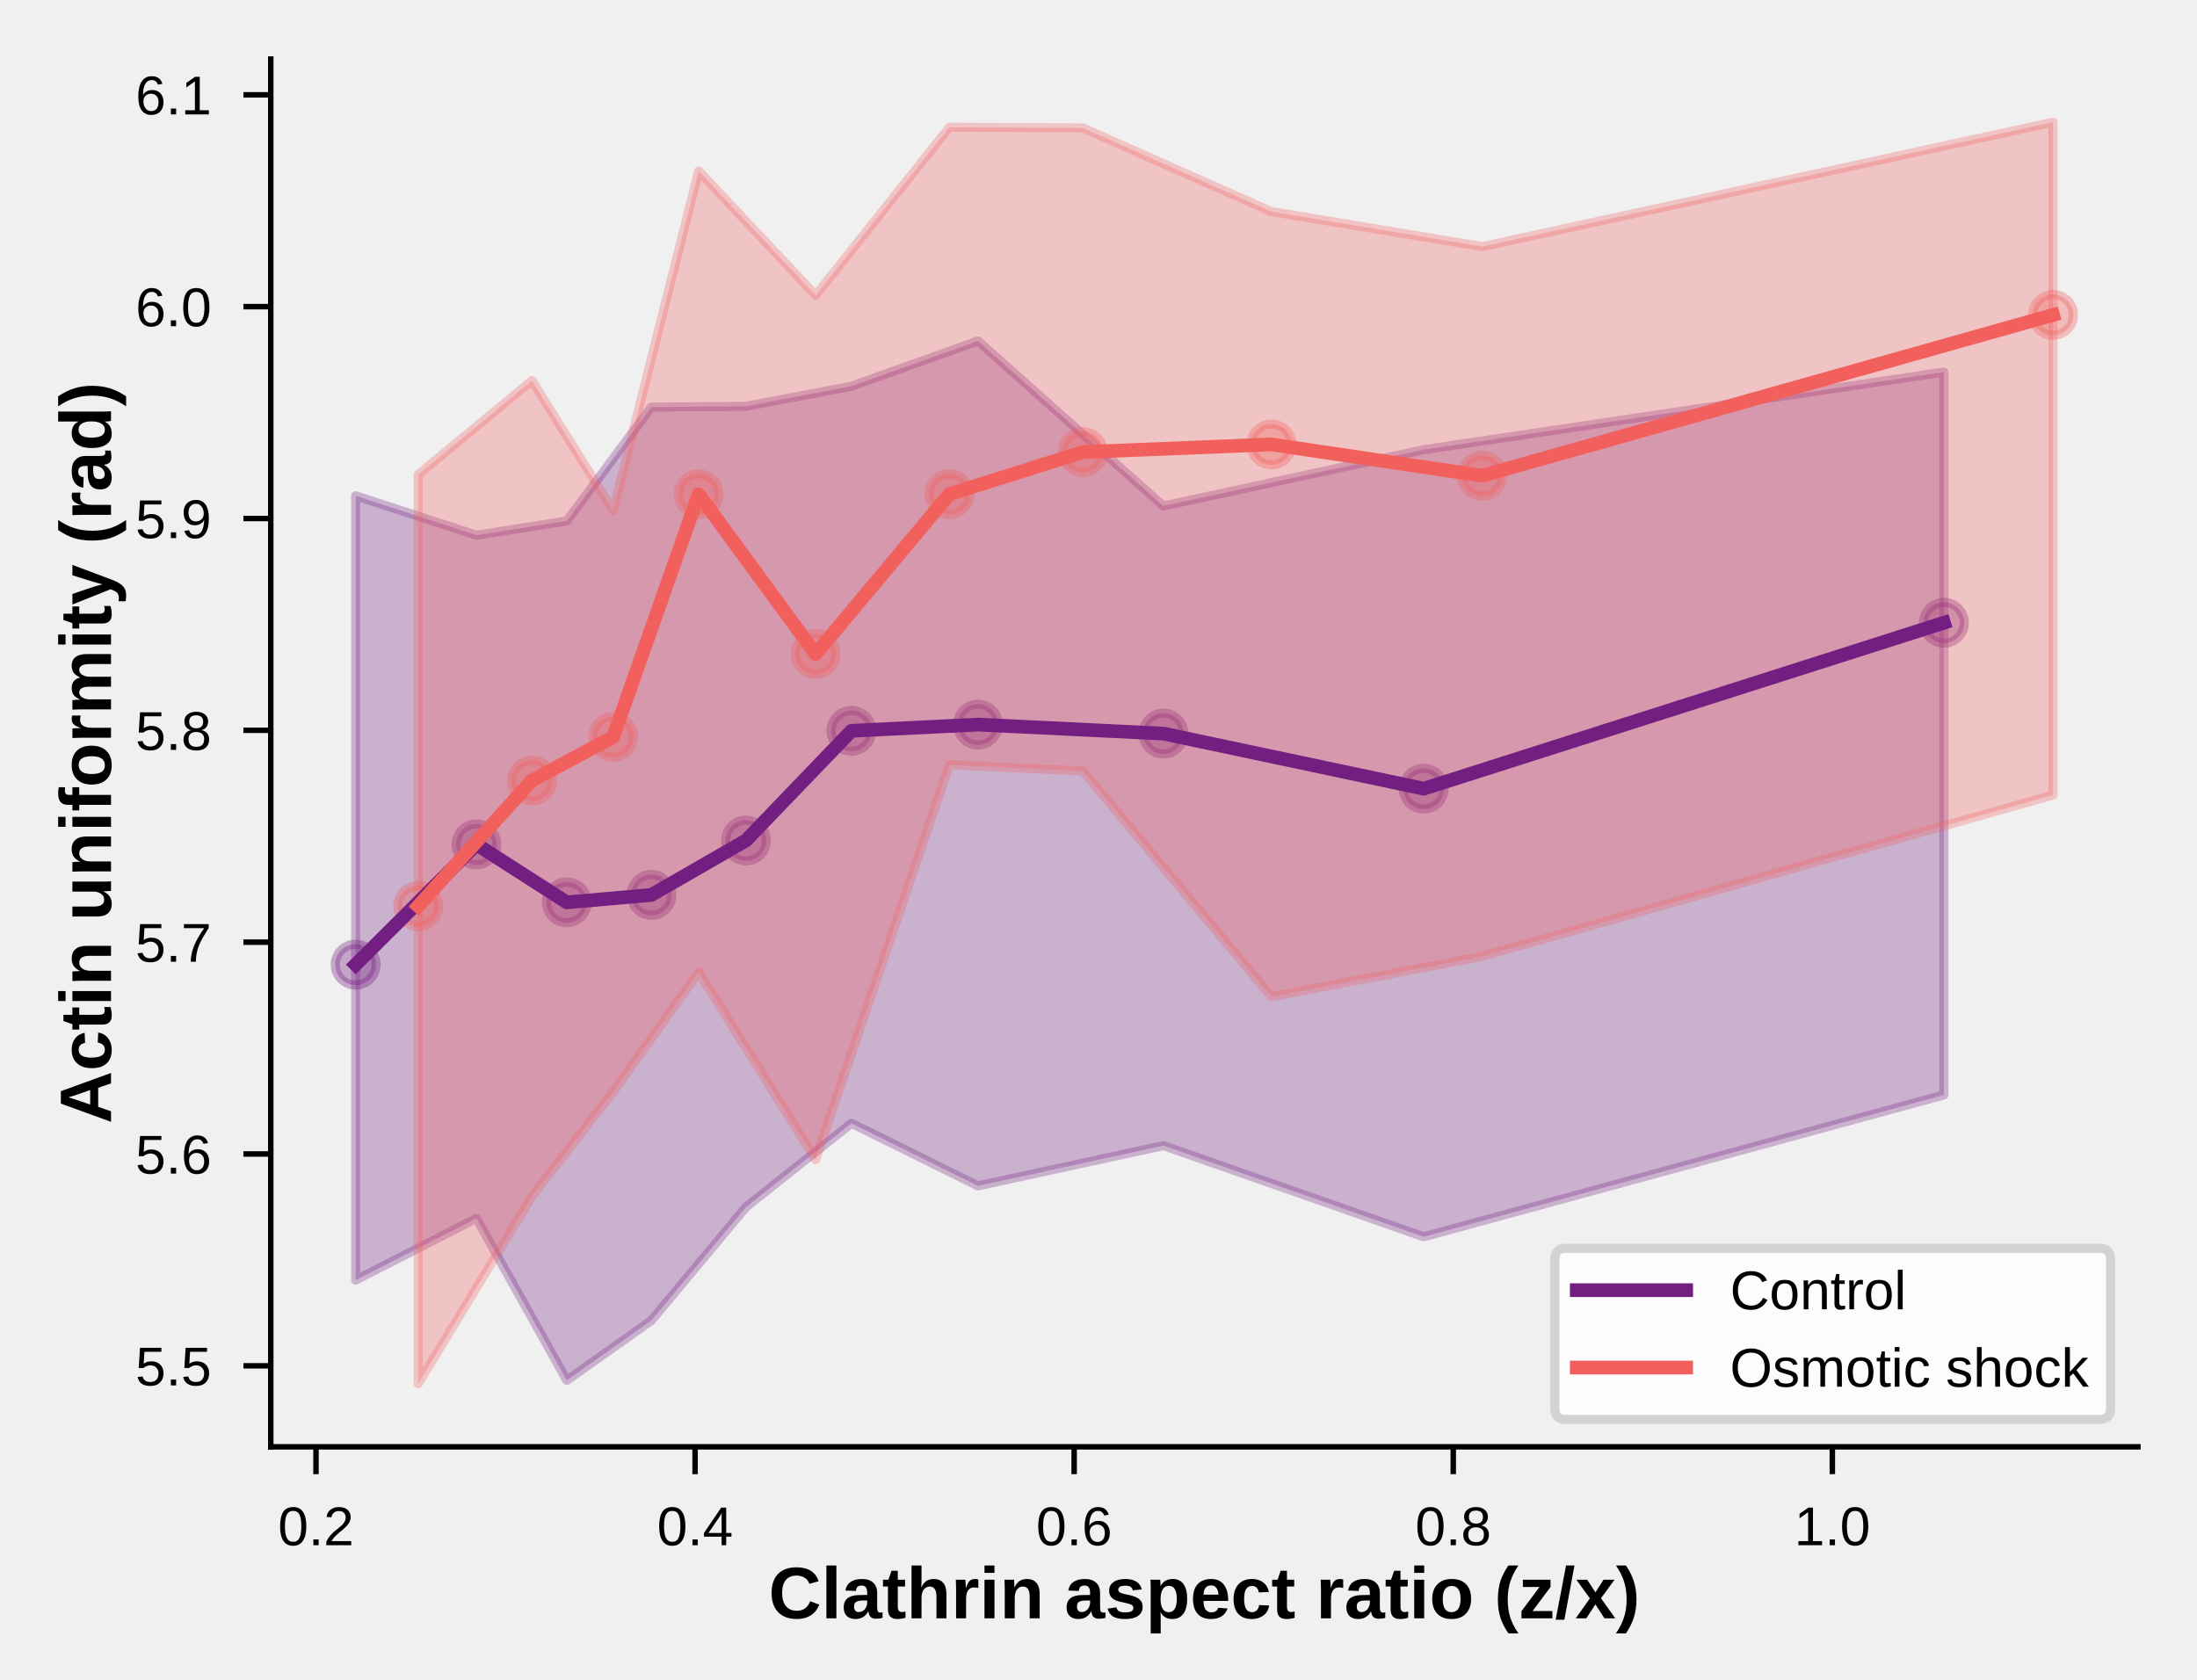
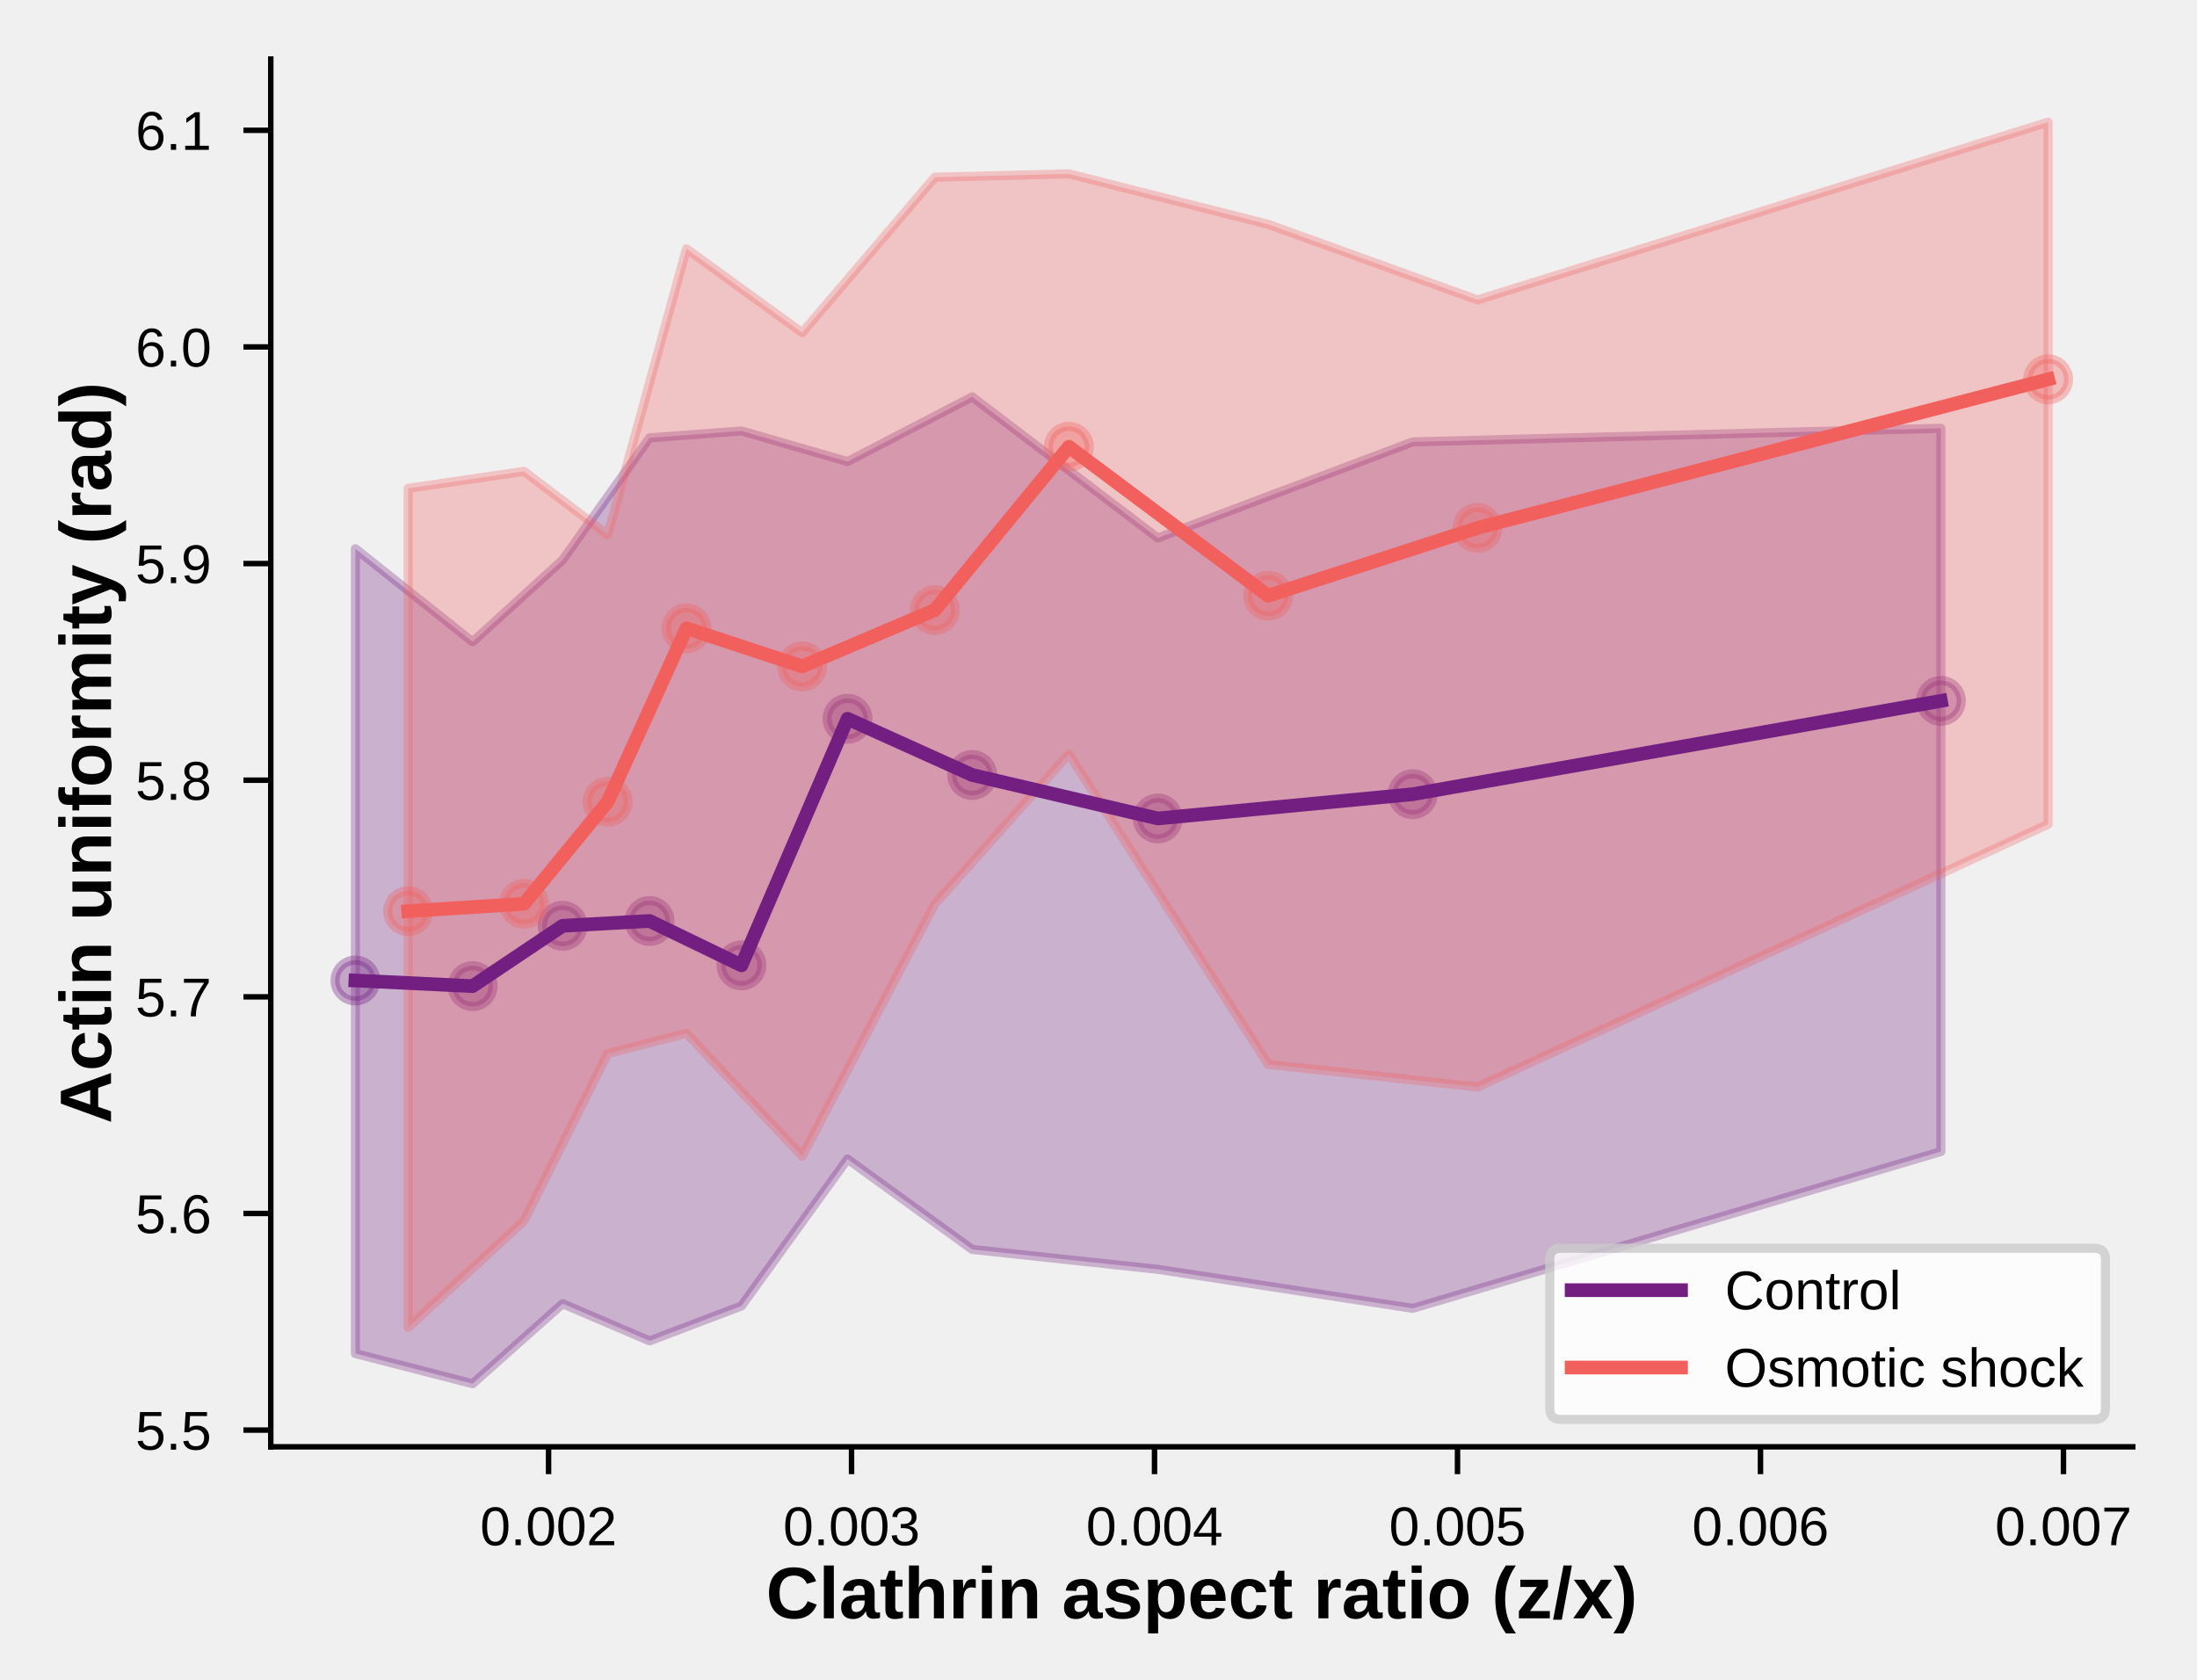
<svg xmlns="http://www.w3.org/2000/svg" xmlns:xlink="http://www.w3.org/1999/xlink" width="240.945pt" height="184.252pt" viewBox="0 0 240.945 184.252" version="1.1">
  <defs>
    <style type="text/css">*{stroke-linejoin: round; stroke-linecap: butt}</style>
  </defs>
  <g id="figure_1">
    <g id="patch_1">
      <path d="M 0 184.252  L 240.945 184.252  L 240.945 0  L 0 0  L 0 184.252  z " style="fill: none" />
    </g>
    <g id="axes_1">
      <g id="patch_2">
-         <path d="M 29.696 158.696  L 234.465 158.696  L 234.465 6.48  L 29.696 6.48  L 29.696 158.696  z " style="fill: none" />
+         <path d="M 29.696 158.696  L 233.902 158.696  L 233.902 6.48  L 29.696 6.48  L 29.696 158.696  z " style="fill: none" />
      </g>
      <g id="FillBetweenPolyCollection_1">
        <defs>
-           <path id="m8820346adb" d="M 39.004 -129.875  L 39.004 -43.839  L 52.248 -50.611  L 62.162 -32.842  L 71.439 -39.412  L 81.807 -51.845  L 93.38 -61.043  L 107.256 -54.177  L 127.59 -58.592  L 156.139 -48.592  L 213.188 -64.152  L 213.188 -143.443  L 213.188 -143.443  L 156.139 -134.932  L 127.59 -128.754  L 107.256 -146.853  L 93.38 -141.89  L 81.807 -139.688  L 71.439 -139.601  L 62.162 -127.11  L 52.248 -125.55  L 39.004 -129.875  z " style="stroke: #721f81; stroke-opacity: 0.3" />
-         </defs>
-         <g clip-path="url(#p56d52e3027)">
-           <use xlink:href="#m8820346adb" x="0" y="184.252" style="fill: #721f81; fill-opacity: 0.3; stroke: #721f81; stroke-opacity: 0.3" />
+           <path id="me856494985" d="M 38.978 -124.065  L 38.978 -35.784  L 51.828 -32.475  L 61.705 -41.25  L 71.24 -37.175  L 81.316 -41.004  L 92.949 -57.115  L 106.622 -47.204  L 126.976 -45.023  L 154.939 -40.74  L 212.858 -57.941  L 212.858 -137.277  L 212.858 -137.277  L 154.939 -135.782  L 126.976 -125.246  L 106.622 -140.723  L 92.949 -133.626  L 81.316 -136.984  L 71.24 -136.225  L 61.705 -122.839  L 51.828 -113.855  L 38.978 -124.065  z " style="stroke: #721f81; stroke-opacity: 0.3" />
+         </defs>
+         <g clip-path="url(#p6e3779c408)">
+           <use xlink:href="#me856494985" x="0" y="184.252" style="fill: #721f81; fill-opacity: 0.3; stroke: #721f81; stroke-opacity: 0.3" />
        </g>
      </g>
      <g id="PathCollection_1">
        <defs>
-           <path id="mcd6e33d5b0" d="M 0 2.236  C 0.593 2.236 1.162 2 1.581 1.581  C 2 1.162 2.236 0.593 2.236 0  C 2.236 -0.593 2 -1.162 1.581 -1.581  C 1.162 -2 0.593 -2.236 0 -2.236  C -0.593 -2.236 -1.162 -2 -1.581 -1.581  C -2 -1.162 -2.236 -0.593 -2.236 0  C -2.236 0.593 -2 1.162 -1.581 1.581  C -1.162 2 -0.593 2.236 0 2.236  z " style="stroke: #721f81; stroke-opacity: 0.35" />
-         </defs>
-         <g clip-path="url(#p56d52e3027)">
-           <use xlink:href="#mcd6e33d5b0" x="39.004" y="105.809" style="fill: #721f81; fill-opacity: 0.35; stroke: #721f81; stroke-opacity: 0.35" />
-           <use xlink:href="#mcd6e33d5b0" x="52.248" y="92.619" style="fill: #721f81; fill-opacity: 0.35; stroke: #721f81; stroke-opacity: 0.35" />
-           <use xlink:href="#mcd6e33d5b0" x="62.162" y="98.977" style="fill: #721f81; fill-opacity: 0.35; stroke: #721f81; stroke-opacity: 0.35" />
-           <use xlink:href="#mcd6e33d5b0" x="71.439" y="98.162" style="fill: #721f81; fill-opacity: 0.35; stroke: #721f81; stroke-opacity: 0.35" />
-           <use xlink:href="#mcd6e33d5b0" x="81.807" y="92.194" style="fill: #721f81; fill-opacity: 0.35; stroke: #721f81; stroke-opacity: 0.35" />
-           <use xlink:href="#mcd6e33d5b0" x="93.38" y="80.157" style="fill: #721f81; fill-opacity: 0.35; stroke: #721f81; stroke-opacity: 0.35" />
-           <use xlink:href="#mcd6e33d5b0" x="107.256" y="79.478" style="fill: #721f81; fill-opacity: 0.35; stroke: #721f81; stroke-opacity: 0.35" />
-           <use xlink:href="#mcd6e33d5b0" x="127.59" y="80.463" style="fill: #721f81; fill-opacity: 0.35; stroke: #721f81; stroke-opacity: 0.35" />
-           <use xlink:href="#mcd6e33d5b0" x="156.139" y="86.511" style="fill: #721f81; fill-opacity: 0.35; stroke: #721f81; stroke-opacity: 0.35" />
-           <use xlink:href="#mcd6e33d5b0" x="213.188" y="68.309" style="fill: #721f81; fill-opacity: 0.35; stroke: #721f81; stroke-opacity: 0.35" />
+           <path id="m14d1aa0bd7" d="M 0 2.236  C 0.593 2.236 1.162 2 1.581 1.581  C 2 1.162 2.236 0.593 2.236 0  C 2.236 -0.593 2 -1.162 1.581 -1.581  C 1.162 -2 0.593 -2.236 0 -2.236  C -0.593 -2.236 -1.162 -2 -1.581 -1.581  C -2 -1.162 -2.236 -0.593 -2.236 0  C -2.236 0.593 -2 1.162 -1.581 1.581  C -1.162 2 -0.593 2.236 0 2.236  z " style="stroke: #721f81; stroke-opacity: 0.35" />
+         </defs>
+         <g clip-path="url(#p6e3779c408)">
+           <use xlink:href="#m14d1aa0bd7" x="38.978" y="107.549" style="fill: #721f81; fill-opacity: 0.35; stroke: #721f81; stroke-opacity: 0.35" />
+           <use xlink:href="#m14d1aa0bd7" x="51.828" y="108.166" style="fill: #721f81; fill-opacity: 0.35; stroke: #721f81; stroke-opacity: 0.35" />
+           <use xlink:href="#m14d1aa0bd7" x="61.705" y="101.548" style="fill: #721f81; fill-opacity: 0.35; stroke: #721f81; stroke-opacity: 0.35" />
+           <use xlink:href="#m14d1aa0bd7" x="71.24" y="101.017" style="fill: #721f81; fill-opacity: 0.35; stroke: #721f81; stroke-opacity: 0.35" />
+           <use xlink:href="#m14d1aa0bd7" x="81.316" y="105.885" style="fill: #721f81; fill-opacity: 0.35; stroke: #721f81; stroke-opacity: 0.35" />
+           <use xlink:href="#m14d1aa0bd7" x="92.949" y="78.841" style="fill: #721f81; fill-opacity: 0.35; stroke: #721f81; stroke-opacity: 0.35" />
+           <use xlink:href="#m14d1aa0bd7" x="106.622" y="85.008" style="fill: #721f81; fill-opacity: 0.35; stroke: #721f81; stroke-opacity: 0.35" />
+           <use xlink:href="#m14d1aa0bd7" x="126.976" y="89.775" style="fill: #721f81; fill-opacity: 0.35; stroke: #721f81; stroke-opacity: 0.35" />
+           <use xlink:href="#m14d1aa0bd7" x="154.939" y="87.114" style="fill: #721f81; fill-opacity: 0.35; stroke: #721f81; stroke-opacity: 0.35" />
+           <use xlink:href="#m14d1aa0bd7" x="212.858" y="76.879" style="fill: #721f81; fill-opacity: 0.35; stroke: #721f81; stroke-opacity: 0.35" />
        </g>
      </g>
      <g id="FillBetweenPolyCollection_2">
        <defs>
-           <path id="m6e8b579d0c" d="M 45.861 -132.197  L 45.861 -32.475  L 58.34 -53.026  L 67.246 -64.478  L 76.625 -77.607  L 89.452 -57.049  L 104.122 -100.363  L 118.76 -99.674  L 139.439 -74.922  L 162.546 -79.353  L 225.157 -97.048  L 225.157 -170.853  L 225.157 -170.853  L 162.546 -157.201  L 139.439 -161.041  L 118.76 -170.222  L 104.122 -170.296  L 89.452 -151.867  L 76.625 -165.498  L 67.246 -128.273  L 58.34 -142.504  L 45.861 -132.197  z " style="stroke: #f1605d; stroke-opacity: 0.3" />
-         </defs>
-         <g clip-path="url(#p56d52e3027)">
-           <use xlink:href="#m6e8b579d0c" x="0" y="184.252" style="fill: #f1605d; fill-opacity: 0.3; stroke: #f1605d; stroke-opacity: 0.3" />
+           <path id="mc12c86ed03" d="M 44.767 -130.687  L 44.767 -38.645  L 57.47 -50.334  L 66.645 -68.682  L 75.288 -70.907  L 87.972 -57.433  L 102.526 -85.087  L 117.221 -101.529  L 139.083 -67.504  L 162.043 -65.017  L 224.62 -93.842  L 224.62 -170.853  L 224.62 -170.853  L 162.043 -151.359  L 139.083 -159.647  L 117.221 -165.187  L 102.526 -164.815  L 87.972 -147.762  L 75.288 -156.963  L 66.645 -125.599  L 57.47 -132.554  L 44.767 -130.687  z " style="stroke: #f1605d; stroke-opacity: 0.3" />
+         </defs>
+         <g clip-path="url(#p6e3779c408)">
+           <use xlink:href="#mc12c86ed03" x="0" y="184.252" style="fill: #f1605d; fill-opacity: 0.3; stroke: #f1605d; stroke-opacity: 0.3" />
        </g>
      </g>
      <g id="PathCollection_2">
        <defs>
-           <path id="m9f9312d04d" d="M 0 2.236  C 0.593 2.236 1.162 2 1.581 1.581  C 2 1.162 2.236 0.593 2.236 0  C 2.236 -0.593 2 -1.162 1.581 -1.581  C 1.162 -2 0.593 -2.236 0 -2.236  C -0.593 -2.236 -1.162 -2 -1.581 -1.581  C -2 -1.162 -2.236 -0.593 -2.236 0  C -2.236 0.593 -2 1.162 -1.581 1.581  C -1.162 2 -0.593 2.236 0 2.236  z " style="stroke: #f1605d; stroke-opacity: 0.35" />
-         </defs>
-         <g clip-path="url(#p56d52e3027)">
-           <use xlink:href="#m9f9312d04d" x="45.861" y="99.387" style="fill: #f1605d; fill-opacity: 0.35; stroke: #f1605d; stroke-opacity: 0.35" />
-           <use xlink:href="#m9f9312d04d" x="58.34" y="85.611" style="fill: #f1605d; fill-opacity: 0.35; stroke: #f1605d; stroke-opacity: 0.35" />
-           <use xlink:href="#m9f9312d04d" x="67.246" y="80.83" style="fill: #f1605d; fill-opacity: 0.35; stroke: #f1605d; stroke-opacity: 0.35" />
-           <use xlink:href="#m9f9312d04d" x="76.625" y="54.22" style="fill: #f1605d; fill-opacity: 0.35; stroke: #f1605d; stroke-opacity: 0.35" />
-           <use xlink:href="#m9f9312d04d" x="89.452" y="71.735" style="fill: #f1605d; fill-opacity: 0.35; stroke: #f1605d; stroke-opacity: 0.35" />
-           <use xlink:href="#m9f9312d04d" x="104.122" y="54.202" style="fill: #f1605d; fill-opacity: 0.35; stroke: #f1605d; stroke-opacity: 0.35" />
-           <use xlink:href="#m9f9312d04d" x="118.76" y="49.584" style="fill: #f1605d; fill-opacity: 0.35; stroke: #f1605d; stroke-opacity: 0.35" />
-           <use xlink:href="#m9f9312d04d" x="139.439" y="48.749" style="fill: #f1605d; fill-opacity: 0.35; stroke: #f1605d; stroke-opacity: 0.35" />
-           <use xlink:href="#m9f9312d04d" x="162.546" y="52.177" style="fill: #f1605d; fill-opacity: 0.35; stroke: #f1605d; stroke-opacity: 0.35" />
-           <use xlink:href="#m9f9312d04d" x="225.157" y="34.543" style="fill: #f1605d; fill-opacity: 0.35; stroke: #f1605d; stroke-opacity: 0.35" />
+           <path id="mc94312bc4f" d="M 0 2.236  C 0.593 2.236 1.162 2 1.581 1.581  C 2 1.162 2.236 0.593 2.236 0  C 2.236 -0.593 2 -1.162 1.581 -1.581  C 1.162 -2 0.593 -2.236 0 -2.236  C -0.593 -2.236 -1.162 -2 -1.581 -1.581  C -2 -1.162 -2.236 -0.593 -2.236 0  C -2.236 0.593 -2 1.162 -1.581 1.581  C -1.162 2 -0.593 2.236 0 2.236  z " style="stroke: #f1605d; stroke-opacity: 0.35" />
+         </defs>
+         <g clip-path="url(#p6e3779c408)">
+           <use xlink:href="#mc94312bc4f" x="44.767" y="99.944" style="fill: #f1605d; fill-opacity: 0.35; stroke: #f1605d; stroke-opacity: 0.35" />
+           <use xlink:href="#mc94312bc4f" x="57.47" y="99.131" style="fill: #f1605d; fill-opacity: 0.35; stroke: #f1605d; stroke-opacity: 0.35" />
+           <use xlink:href="#mc94312bc4f" x="66.645" y="87.942" style="fill: #f1605d; fill-opacity: 0.35; stroke: #f1605d; stroke-opacity: 0.35" />
+           <use xlink:href="#mc94312bc4f" x="75.288" y="68.916" style="fill: #f1605d; fill-opacity: 0.35; stroke: #f1605d; stroke-opacity: 0.35" />
+           <use xlink:href="#mc94312bc4f" x="87.972" y="73.094" style="fill: #f1605d; fill-opacity: 0.35; stroke: #f1605d; stroke-opacity: 0.35" />
+           <use xlink:href="#mc94312bc4f" x="102.526" y="66.915" style="fill: #f1605d; fill-opacity: 0.35; stroke: #f1605d; stroke-opacity: 0.35" />
+           <use xlink:href="#mc94312bc4f" x="117.221" y="49.006" style="fill: #f1605d; fill-opacity: 0.35; stroke: #f1605d; stroke-opacity: 0.35" />
+           <use xlink:href="#mc94312bc4f" x="139.083" y="65.344" style="fill: #f1605d; fill-opacity: 0.35; stroke: #f1605d; stroke-opacity: 0.35" />
+           <use xlink:href="#mc94312bc4f" x="162.043" y="57.905" style="fill: #f1605d; fill-opacity: 0.35; stroke: #f1605d; stroke-opacity: 0.35" />
+           <use xlink:href="#mc94312bc4f" x="224.62" y="41.608" style="fill: #f1605d; fill-opacity: 0.35; stroke: #f1605d; stroke-opacity: 0.35" />
        </g>
      </g>
      <g id="matplotlib.axis_1">
        <g id="xtick_1">
          <g id="line2d_1">
            <defs>
-               <path id="mdc5306c0f3" d="M 0 0  L 0 3  " style="stroke: #000000; stroke-width: 0.6" />
+               <path id="m8b50550dca" d="M 0 0  L 0 3  " style="stroke: #000000; stroke-width: 0.6" />
            </defs>
            <g>
-               <use xlink:href="#mdc5306c0f3" x="34.655" y="158.696" style="stroke: #000000; stroke-width: 0.6" />
+               <use xlink:href="#m8b50550dca" x="60.161" y="158.696" style="stroke: #000000; stroke-width: 0.6" />
            </g>
          </g>
          <g id="text_1">
-             <text style="font-size: 6px; font-family: 'Arial'; text-anchor: middle" x="34.655" y="169.49" transform="rotate(-0 34.65469 169.4904)">0.2</text>
+             <text style="font-size: 6px; font-family: 'Arial'; text-anchor: middle" x="60.161" y="169.49" transform="rotate(-0 60.16104 169.4904)">0.002</text>
          </g>
        </g>
        <g id="xtick_2">
          <g id="line2d_2">
            <g>
-               <use xlink:href="#mdc5306c0f3" x="76.229" y="158.696" style="stroke: #000000; stroke-width: 0.6" />
+               <use xlink:href="#m8b50550dca" x="93.389" y="158.696" style="stroke: #000000; stroke-width: 0.6" />
            </g>
          </g>
          <g id="text_2">
-             <text style="font-size: 6px; font-family: 'Arial'; text-anchor: middle" x="76.229" y="169.49" transform="rotate(-0 76.22904 169.4904)">0.4</text>
+             <text style="font-size: 6px; font-family: 'Arial'; text-anchor: middle" x="93.389" y="169.49" transform="rotate(-0 93.38871 169.4904)">0.003</text>
          </g>
        </g>
        <g id="xtick_3">
          <g id="line2d_3">
            <g>
-               <use xlink:href="#mdc5306c0f3" x="117.803" y="158.696" style="stroke: #000000; stroke-width: 0.6" />
+               <use xlink:href="#m8b50550dca" x="126.616" y="158.696" style="stroke: #000000; stroke-width: 0.6" />
            </g>
          </g>
          <g id="text_3">
-             <text style="font-size: 6px; font-family: 'Arial'; text-anchor: middle" x="117.803" y="169.49" transform="rotate(-0 117.8034 169.4904)">0.6</text>
+             <text style="font-size: 6px; font-family: 'Arial'; text-anchor: middle" x="126.616" y="169.49" transform="rotate(-0 126.6164 169.4904)">0.004</text>
          </g>
        </g>
        <g id="xtick_4">
          <g id="line2d_4">
            <g>
-               <use xlink:href="#mdc5306c0f3" x="159.378" y="158.696" style="stroke: #000000; stroke-width: 0.6" />
+               <use xlink:href="#m8b50550dca" x="159.844" y="158.696" style="stroke: #000000; stroke-width: 0.6" />
            </g>
          </g>
          <g id="text_4">
-             <text style="font-size: 6px; font-family: 'Arial'; text-anchor: middle" x="159.378" y="169.49" transform="rotate(-0 159.3777 169.4904)">0.8</text>
+             <text style="font-size: 6px; font-family: 'Arial'; text-anchor: middle" x="159.844" y="169.49" transform="rotate(-0 159.8441 169.4904)">0.005</text>
          </g>
        </g>
        <g id="xtick_5">
          <g id="line2d_5">
            <g>
-               <use xlink:href="#mdc5306c0f3" x="200.952" y="158.696" style="stroke: #000000; stroke-width: 0.6" />
+               <use xlink:href="#m8b50550dca" x="193.072" y="158.696" style="stroke: #000000; stroke-width: 0.6" />
            </g>
          </g>
          <g id="text_5">
-             <text style="font-size: 6px; font-family: 'Arial'; text-anchor: middle" x="200.952" y="169.49" transform="rotate(-0 200.9521 169.4904)">1.0</text>
-           </g>
-         </g>
-         <g id="text_6">
-           <text style="font-weight: 700; font-size: 8px; font-family: 'Arial'; text-anchor: middle" x="132.081" y="177.507" transform="rotate(-0 132.0806 177.5067)">Clathrin aspect ratio (z/x)</text>
+             <text style="font-size: 6px; font-family: 'Arial'; text-anchor: middle" x="193.072" y="169.49" transform="rotate(-0 193.0717 169.4904)">0.006</text>
+           </g>
+         </g>
+         <g id="xtick_6">
+           <g id="line2d_6">
+             <g>
+               <use xlink:href="#m8b50550dca" x="226.299" y="158.696" style="stroke: #000000; stroke-width: 0.6" />
+             </g>
+           </g>
+           <g id="text_6">
+             <text style="font-size: 6px; font-family: 'Arial'; text-anchor: middle" x="226.299" y="169.49" transform="rotate(-0 226.2994 169.4904)">0.007</text>
+           </g>
+         </g>
+         <g id="text_7">
+           <text style="font-weight: 700; font-size: 8px; font-family: 'Arial'; text-anchor: middle" x="131.799" y="177.507" transform="rotate(-0 131.7989 177.5067)">Clathrin aspect ratio (z/x)</text>
        </g>
      </g>
      <g id="matplotlib.axis_2">
        <g id="ytick_1">
-           <g id="line2d_6">
+           <g id="line2d_7">
            <defs>
-               <path id="m565dfd895e" d="M 0 0  L -3 0  " style="stroke: #000000; stroke-width: 0.6" />
+               <path id="m62efb7e322" d="M 0 0  L -3 0  " style="stroke: #000000; stroke-width: 0.6" />
            </defs>
            <g>
-               <use xlink:href="#m565dfd895e" x="29.696" y="149.812" style="stroke: #000000; stroke-width: 0.6" />
-             </g>
-           </g>
-           <g id="text_7">
-             <text style="font-size: 6px; font-family: 'Arial'; text-anchor: end" x="23.196" y="151.959" transform="rotate(-0 23.19625 151.9595)">5.5</text>
+               <use xlink:href="#m62efb7e322" x="29.696" y="156.863" style="stroke: #000000; stroke-width: 0.6" />
+             </g>
+           </g>
+           <g id="text_8">
+             <text style="font-size: 6px; font-family: 'Arial'; text-anchor: end" x="23.196" y="159.01" transform="rotate(-0 23.19625 159.01)">5.5</text>
          </g>
        </g>
        <g id="ytick_2">
-           <g id="line2d_7">
-             <g>
-               <use xlink:href="#m565dfd895e" x="29.696" y="126.577" style="stroke: #000000; stroke-width: 0.6" />
-             </g>
-           </g>
-           <g id="text_8">
-             <text style="font-size: 6px; font-family: 'Arial'; text-anchor: end" x="23.196" y="128.725" transform="rotate(-0 23.19625 128.7245)">5.6</text>
+           <g id="line2d_8">
+             <g>
+               <use xlink:href="#m62efb7e322" x="29.696" y="133.101" style="stroke: #000000; stroke-width: 0.6" />
+             </g>
+           </g>
+           <g id="text_9">
+             <text style="font-size: 6px; font-family: 'Arial'; text-anchor: end" x="23.196" y="135.249" transform="rotate(-0 23.19625 135.2485)">5.6</text>
          </g>
        </g>
        <g id="ytick_3">
-           <g id="line2d_8">
-             <g>
-               <use xlink:href="#m565dfd895e" x="29.696" y="103.342" style="stroke: #000000; stroke-width: 0.6" />
-             </g>
-           </g>
-           <g id="text_9">
-             <text style="font-size: 6px; font-family: 'Arial'; text-anchor: end" x="23.196" y="105.49" transform="rotate(-0 23.19625 105.4896)">5.7</text>
+           <g id="line2d_9">
+             <g>
+               <use xlink:href="#m62efb7e322" x="29.696" y="109.34" style="stroke: #000000; stroke-width: 0.6" />
+             </g>
+           </g>
+           <g id="text_10">
+             <text style="font-size: 6px; font-family: 'Arial'; text-anchor: end" x="23.196" y="111.487" transform="rotate(-0 23.19625 111.4871)">5.7</text>
          </g>
        </g>
        <g id="ytick_4">
-           <g id="line2d_9">
-             <g>
-               <use xlink:href="#m565dfd895e" x="29.696" y="80.107" style="stroke: #000000; stroke-width: 0.6" />
-             </g>
-           </g>
-           <g id="text_10">
-             <text style="font-size: 6px; font-family: 'Arial'; text-anchor: end" x="23.196" y="82.255" transform="rotate(-0 23.19625 82.25464)">5.8</text>
+           <g id="line2d_10">
+             <g>
+               <use xlink:href="#m62efb7e322" x="29.696" y="85.578" style="stroke: #000000; stroke-width: 0.6" />
+             </g>
+           </g>
+           <g id="text_11">
+             <text style="font-size: 6px; font-family: 'Arial'; text-anchor: end" x="23.196" y="87.726" transform="rotate(-0 23.19625 87.72559)">5.8</text>
          </g>
        </g>
        <g id="ytick_5">
-           <g id="line2d_10">
-             <g>
-               <use xlink:href="#m565dfd895e" x="29.696" y="56.872" style="stroke: #000000; stroke-width: 0.6" />
-             </g>
-           </g>
-           <g id="text_11">
-             <text style="font-size: 6px; font-family: 'Arial'; text-anchor: end" x="23.196" y="59.02" transform="rotate(-0 23.19625 59.0197)">5.9</text>
+           <g id="line2d_11">
+             <g>
+               <use xlink:href="#m62efb7e322" x="29.696" y="61.817" style="stroke: #000000; stroke-width: 0.6" />
+             </g>
+           </g>
+           <g id="text_12">
+             <text style="font-size: 6px; font-family: 'Arial'; text-anchor: end" x="23.196" y="63.964" transform="rotate(-0 23.19625 63.96411)">5.9</text>
          </g>
        </g>
        <g id="ytick_6">
-           <g id="line2d_11">
-             <g>
-               <use xlink:href="#m565dfd895e" x="29.696" y="33.637" style="stroke: #000000; stroke-width: 0.6" />
-             </g>
-           </g>
-           <g id="text_12">
-             <text style="font-size: 6px; font-family: 'Arial'; text-anchor: end" x="23.196" y="35.785" transform="rotate(-0 23.19625 35.78475)">6.0</text>
+           <g id="line2d_12">
+             <g>
+               <use xlink:href="#m62efb7e322" x="29.696" y="38.055" style="stroke: #000000; stroke-width: 0.6" />
+             </g>
+           </g>
+           <g id="text_13">
+             <text style="font-size: 6px; font-family: 'Arial'; text-anchor: end" x="23.196" y="40.203" transform="rotate(-0 23.19625 40.20264)">6.0</text>
          </g>
        </g>
        <g id="ytick_7">
-           <g id="line2d_12">
-             <g>
-               <use xlink:href="#m565dfd895e" x="29.696" y="10.402" style="stroke: #000000; stroke-width: 0.6" />
-             </g>
-           </g>
-           <g id="text_13">
-             <text style="font-size: 6px; font-family: 'Arial'; text-anchor: end" x="23.196" y="12.55" transform="rotate(-0 23.19625 12.5498)">6.1</text>
-           </g>
-         </g>
-         <g id="text_14">
+           <g id="line2d_13">
+             <g>
+               <use xlink:href="#m62efb7e322" x="29.696" y="14.294" style="stroke: #000000; stroke-width: 0.6" />
+             </g>
+           </g>
+           <g id="text_14">
+             <text style="font-size: 6px; font-family: 'Arial'; text-anchor: end" x="23.196" y="16.441" transform="rotate(-0 23.19625 16.44117)">6.1</text>
+           </g>
+         </g>
+         <g id="text_15">
          <text style="font-weight: 700; font-size: 8px; font-family: 'Arial'; text-anchor: middle" x="12.172" y="82.588" transform="rotate(-90 12.1725 82.58786)">Actin uniformity (rad)</text>
        </g>
      </g>
-       <g id="line2d_13">
-         <path d="M 39.004 105.809  L 52.248 92.619  L 62.162 98.977  L 71.439 98.162  L 81.807 92.194  L 93.38 80.157  L 107.256 79.478  L 127.59 80.463  L 156.139 86.511  L 213.188 68.309  " clip-path="url(#p56d52e3027)" style="fill: none; stroke: #721f81; stroke-width: 1.5; stroke-linecap: square" />
-       </g>
      <g id="line2d_14">
-         <path d="M 45.861 99.387  L 58.34 85.611  L 67.246 80.83  L 76.625 54.22  L 89.452 71.735  L 104.122 54.202  L 118.76 49.584  L 139.439 48.749  L 162.546 52.177  L 225.157 34.543  " clip-path="url(#p56d52e3027)" style="fill: none; stroke: #f1605d; stroke-width: 1.5; stroke-linecap: square" />
+         <path d="M 38.978 107.549  L 51.828 108.166  L 61.705 101.548  L 71.24 101.017  L 81.316 105.885  L 92.949 78.841  L 106.622 85.008  L 126.976 89.775  L 154.939 87.114  L 212.858 76.879  " clip-path="url(#p6e3779c408)" style="fill: none; stroke: #721f81; stroke-width: 1.5; stroke-linecap: square" />
+       </g>
+       <g id="line2d_15">
+         <path d="M 44.767 99.944  L 57.47 99.131  L 66.645 87.942  L 75.288 68.916  L 87.972 73.094  L 102.526 66.915  L 117.221 49.006  L 139.083 65.344  L 162.043 57.905  L 224.62 41.608  " clip-path="url(#p6e3779c408)" style="fill: none; stroke: #f1605d; stroke-width: 1.5; stroke-linecap: square" />
      </g>
      <g id="patch_3">
        <path d="M 29.696 158.696  L 29.696 6.48  " style="fill: none; stroke: #000000; stroke-width: 0.6; stroke-linejoin: miter; stroke-linecap: square" />
      </g>
      <g id="patch_4">
-         <path d="M 29.696 158.696  L 234.465 158.696  " style="fill: none; stroke: #000000; stroke-width: 0.6; stroke-linejoin: miter; stroke-linecap: square" />
+         <path d="M 29.696 158.696  L 233.902 158.696  " style="fill: none; stroke: #000000; stroke-width: 0.6; stroke-linejoin: miter; stroke-linecap: square" />
      </g>
      <g id="legend_1">
        <g id="patch_5">
-           <path d="M 171.724 155.696  L 230.265 155.696  Q 231.465 155.696 231.465 154.496  L 231.465 138.121  Q 231.465 136.921 230.265 136.921  L 171.724 136.921  Q 170.524 136.921 170.524 138.121  L 170.524 154.496  Q 170.524 155.696 171.724 155.696  z " style="fill: #ffffff; opacity: 0.8; stroke: #cccccc; stroke-linejoin: miter" />
-         </g>
-         <g id="line2d_15">
-           <path d="M 172.924 141.516  L 178.924 141.516  L 184.924 141.516  " style="fill: none; stroke: #721f81; stroke-width: 1.5; stroke-linecap: square" />
-         </g>
-         <g id="text_15">
-           <text style="font-size: 6px; font-family: 'Arial'; text-anchor: start" x="189.724" y="143.616" transform="rotate(-0 189.7236 143.616)">Control</text>
+           <path d="M 171.16 155.696  L 229.702 155.696  Q 230.902 155.696 230.902 154.496  L 230.902 138.121  Q 230.902 136.921 229.702 136.921  L 171.16 136.921  Q 169.96 136.921 169.96 138.121  L 169.96 154.496  Q 169.96 155.696 171.16 155.696  z " style="fill: #ffffff; opacity: 0.8; stroke: #cccccc; stroke-linejoin: miter" />
        </g>
        <g id="line2d_16">
-           <path d="M 172.924 150.003  L 178.924 150.003  L 184.924 150.003  " style="fill: none; stroke: #f1605d; stroke-width: 1.5; stroke-linecap: square" />
+           <path d="M 172.36 141.516  L 178.36 141.516  L 184.36 141.516  " style="fill: none; stroke: #721f81; stroke-width: 1.5; stroke-linecap: square" />
        </g>
        <g id="text_16">
-           <text style="font-size: 6px; font-family: 'Arial'; text-anchor: start" x="189.724" y="152.103" transform="rotate(-0 189.7236 152.1032)">Osmotic shock</text>
+           <text style="font-size: 6px; font-family: 'Arial'; text-anchor: start" x="189.16" y="143.616" transform="rotate(-0 189.1603 143.616)">Control</text>
+         </g>
+         <g id="line2d_17">
+           <path d="M 172.36 150.003  L 178.36 150.003  L 184.36 150.003  " style="fill: none; stroke: #f1605d; stroke-width: 1.5; stroke-linecap: square" />
+         </g>
+         <g id="text_17">
+           <text style="font-size: 6px; font-family: 'Arial'; text-anchor: start" x="189.16" y="152.103" transform="rotate(-0 189.1603 152.1032)">Osmotic shock</text>
        </g>
      </g>
    </g>
  </g>
  <defs>
-     <clipPath id="p56d52e3027">
-       <rect x="29.696" y="6.48" width="204.769" height="152.216" />
+     <clipPath id="p6e3779c408">
+       <rect x="29.696" y="6.48" width="204.205" height="152.216" />
    </clipPath>
  </defs>
</svg>
